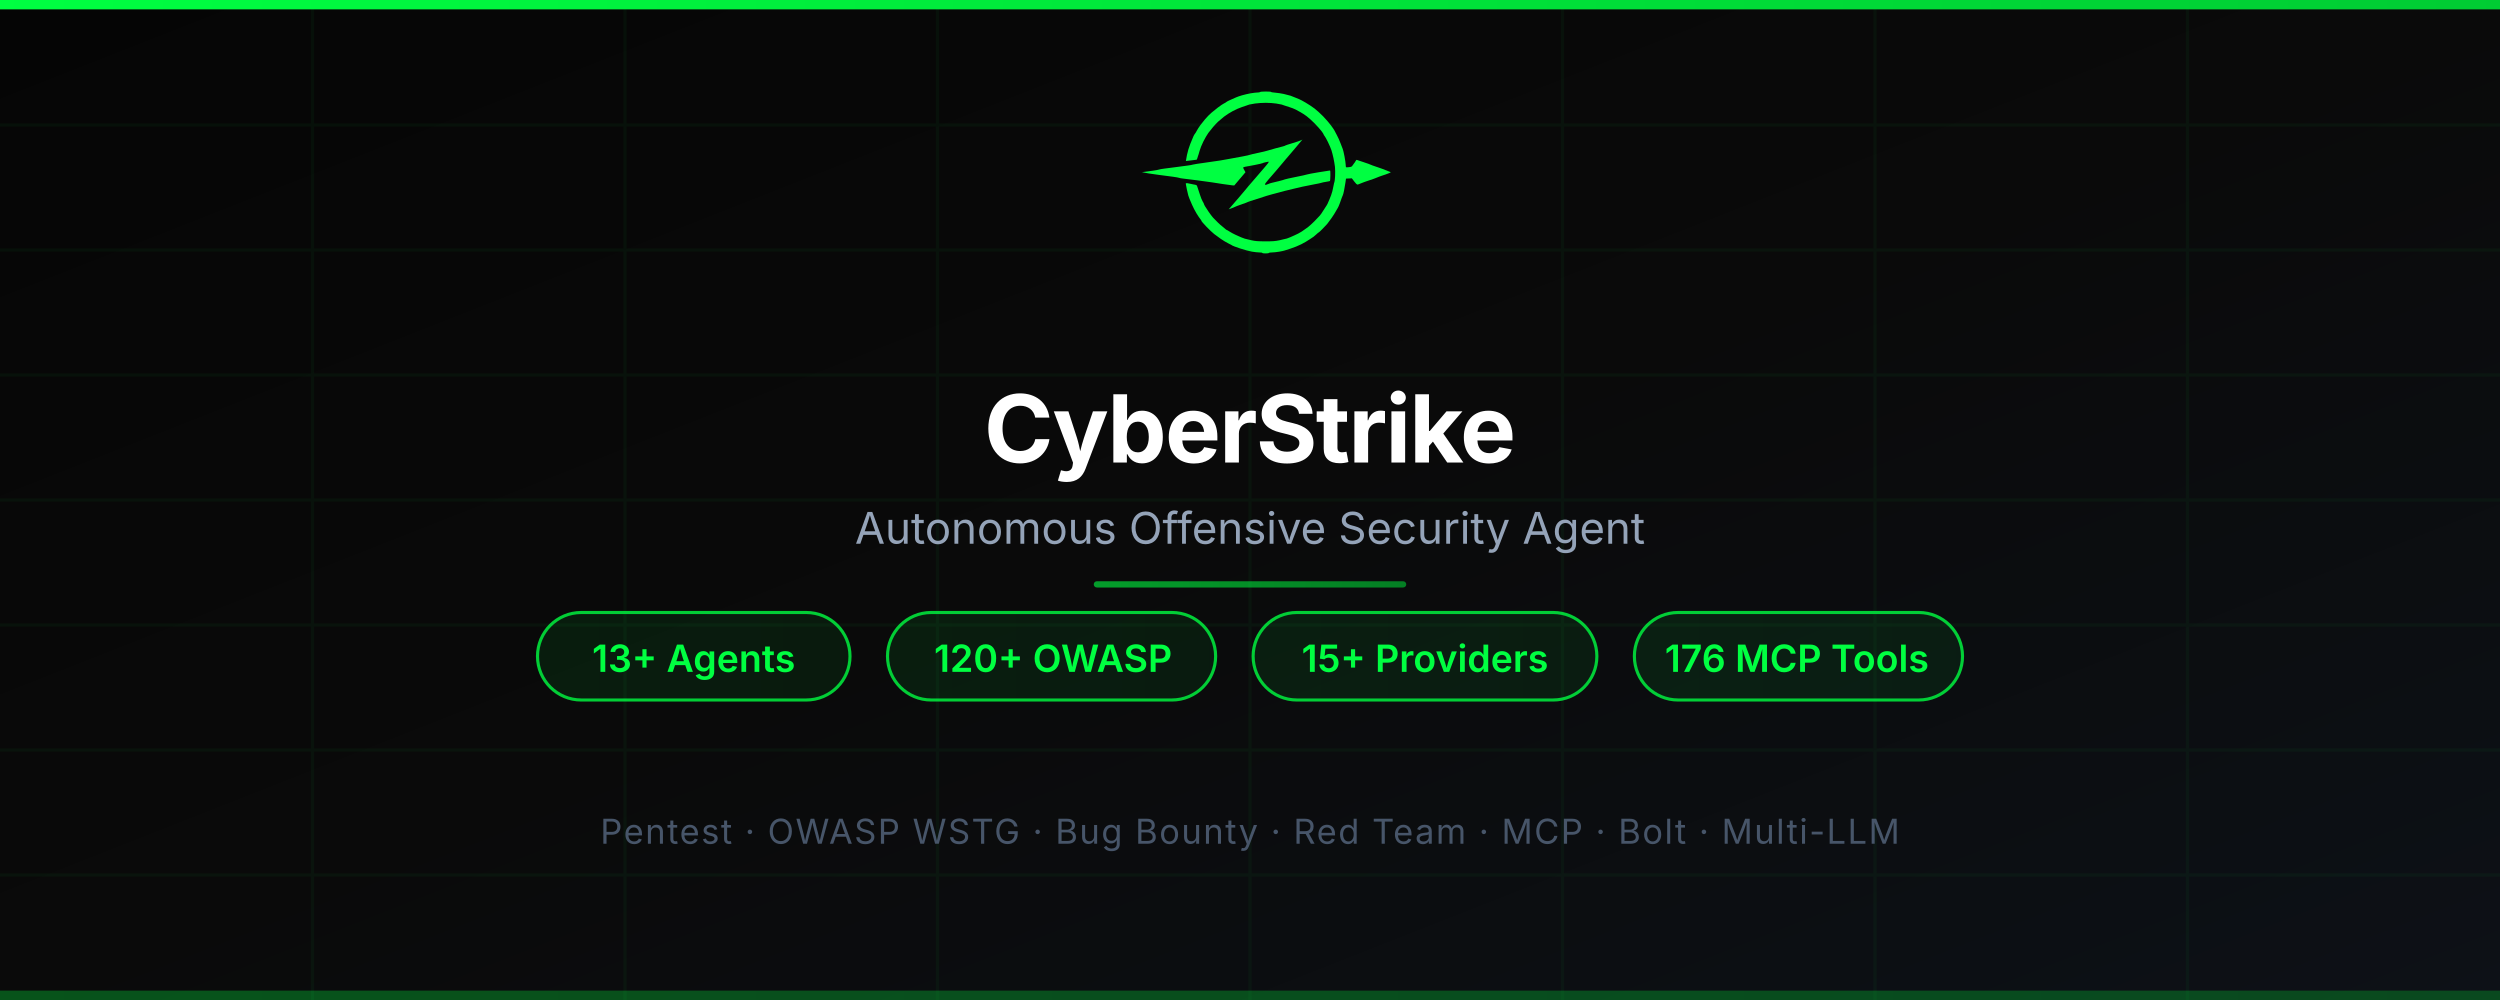
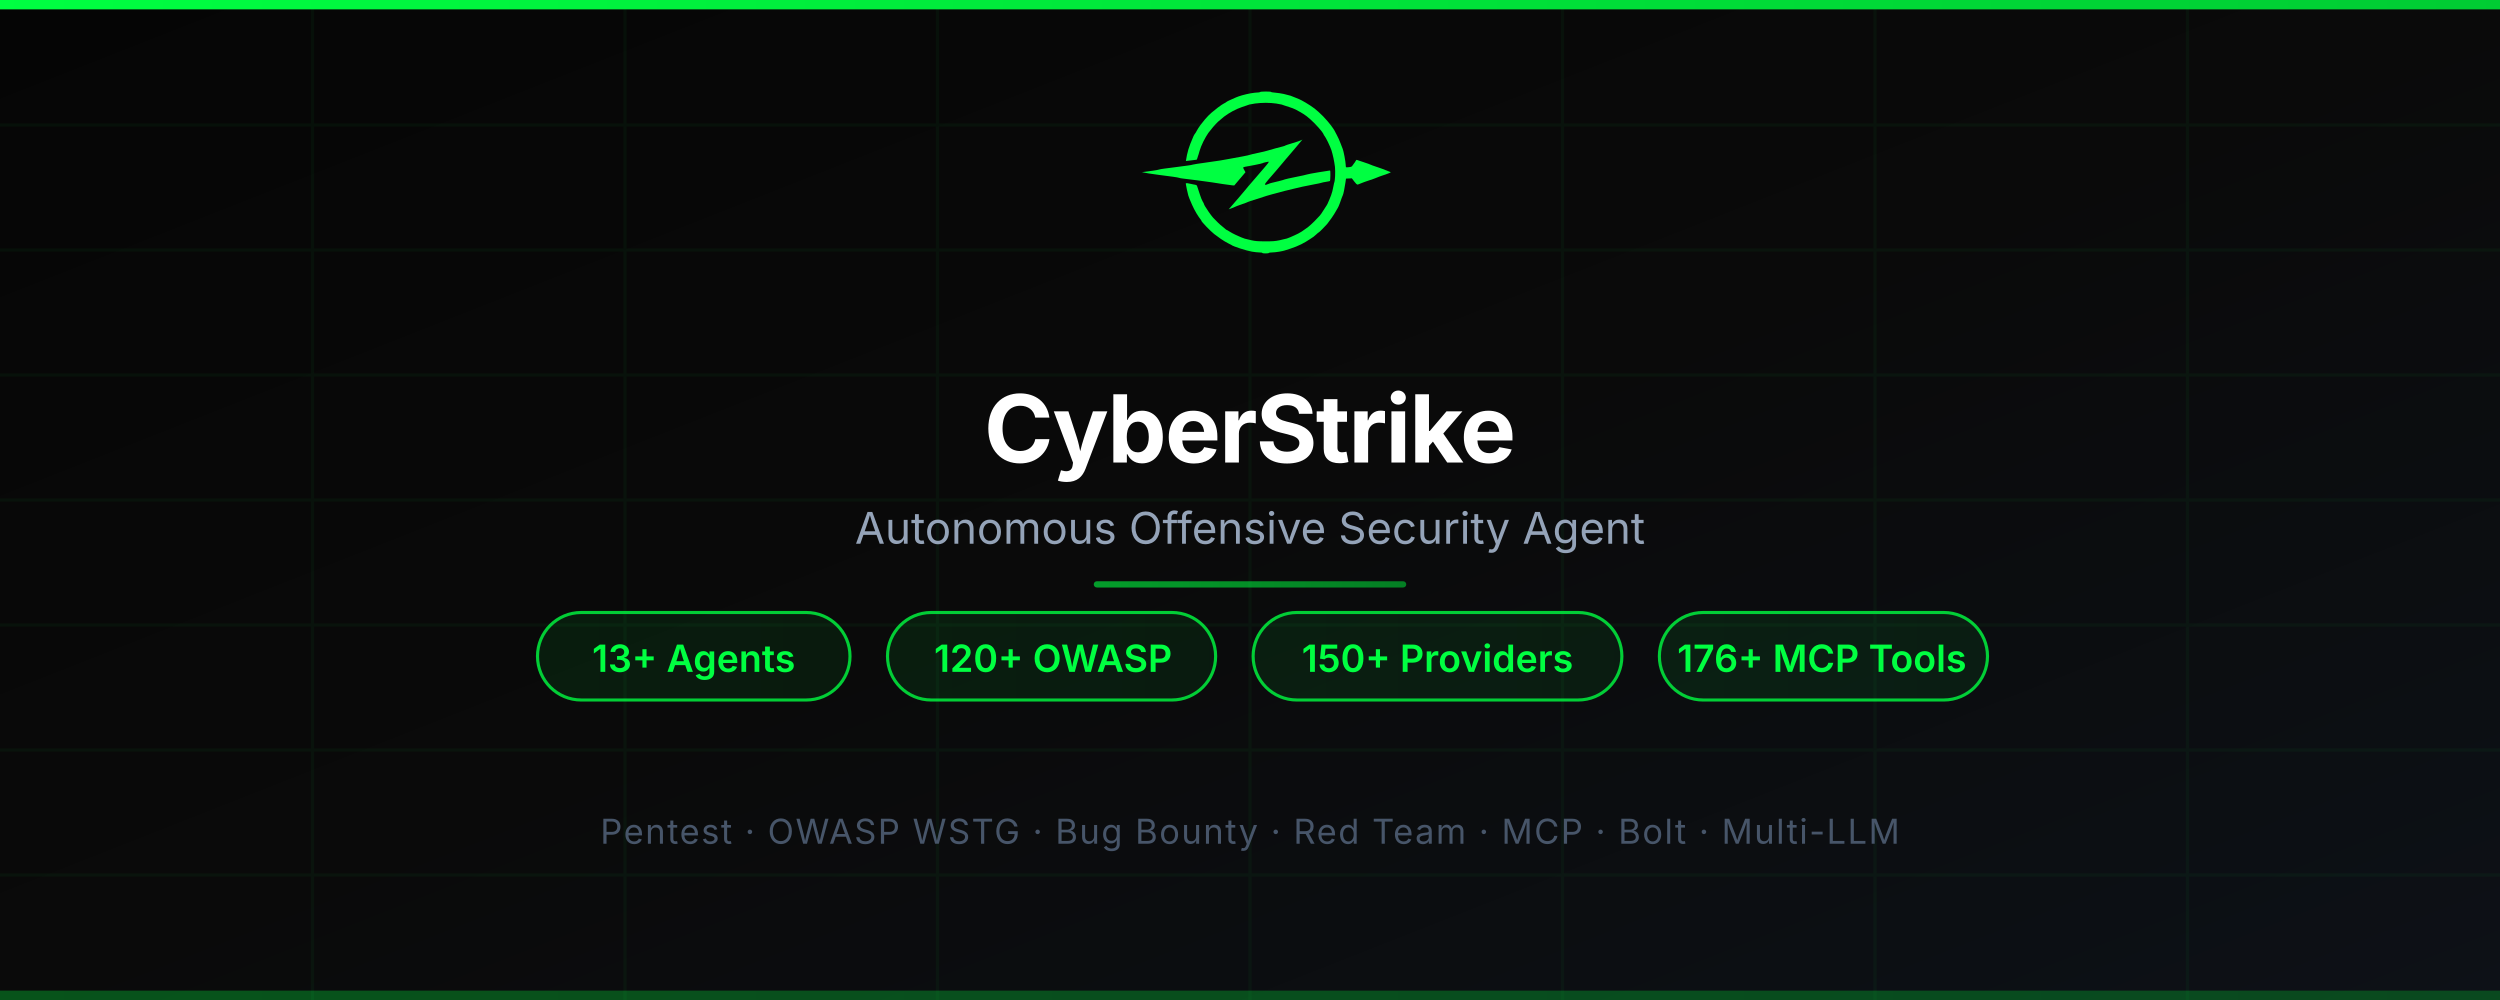
<svg xmlns="http://www.w3.org/2000/svg" width="800" height="320" viewBox="0 0 800 320">
  <defs>
    <linearGradient id="bg" x1="0%" y1="0%" x2="100%" y2="100%">
      <stop offset="0%" style="stop-color:#050505" />
      <stop offset="50%" style="stop-color:#0a0a0a" />
      <stop offset="100%" style="stop-color:#0d1117" />
    </linearGradient>
    <linearGradient id="accent" x1="0%" y1="0%" x2="100%" y2="0%">
      <stop offset="0%" style="stop-color:#00ff41" />
      <stop offset="100%" style="stop-color:#00cc33" />
    </linearGradient>
    <linearGradient id="accent2" x1="0%" y1="0%" x2="100%" y2="0%">
      <stop offset="0%" style="stop-color:#00ff41;stop-opacity:0.1" />
      <stop offset="100%" style="stop-color:#00cc33;stop-opacity:0.1" />
    </linearGradient>
  </defs>
  <rect width="800" height="320" fill="url(#bg)" />
  <g opacity="0.04">
    <line x1="0" y1="40" x2="800" y2="40" stroke="#00ff41" stroke-width="1" />
    <line x1="0" y1="80" x2="800" y2="80" stroke="#00ff41" stroke-width="1" />
    <line x1="0" y1="120" x2="800" y2="120" stroke="#00ff41" stroke-width="1" />
    <line x1="0" y1="160" x2="800" y2="160" stroke="#00ff41" stroke-width="1" />
    <line x1="0" y1="200" x2="800" y2="200" stroke="#00ff41" stroke-width="1" />
    <line x1="0" y1="240" x2="800" y2="240" stroke="#00ff41" stroke-width="1" />
    <line x1="0" y1="280" x2="800" y2="280" stroke="#00ff41" stroke-width="1" />
    <line x1="100" y1="0" x2="100" y2="320" stroke="#00ff41" stroke-width="1" />
    <line x1="200" y1="0" x2="200" y2="320" stroke="#00ff41" stroke-width="1" />
    <line x1="300" y1="0" x2="300" y2="320" stroke="#00ff41" stroke-width="1" />
    <line x1="400" y1="0" x2="400" y2="320" stroke="#00ff41" stroke-width="1" />
    <line x1="500" y1="0" x2="500" y2="320" stroke="#00ff41" stroke-width="1" />
    <line x1="600" y1="0" x2="600" y2="320" stroke="#00ff41" stroke-width="1" />
    <line x1="700" y1="0" x2="700" y2="320" stroke="#00ff41" stroke-width="1" />
  </g>
  <g transform="translate(365, 15) scale(0.157)" fill="#00ff41">
    <path opacity="1" d="m243.55 92c-0.3 0.55-2.69 1-5.3 1-2.61 0-8.8 0.72-13.75 1.59-4.95 0.88-12.82 2.69-17.5 4.03-4.68 1.35-10.3 3.3-12.5 4.33-2.2 1.04-7.38 3.34-11.5 5.1-4.13 1.77-7.95 3.77-8.5 4.45-0.55 0.69-2.58 1.91-4.5 2.73-1.93 0.82-7.55 4.61-12.5 8.42-4.95 3.82-10.76 8.5-12.91 10.4-2.16 1.9-5.08 4.63-6.5 6.08-1.43 1.45-4.51 4.82-6.85 7.5-2.34 2.68-6.59 8.02-9.44 11.87-2.85 3.85-6.17 9.03-7.38 11.5-1.21 2.47-2.86 5.18-3.67 6-0.81 0.82-2.25 3.3-3.21 5.5-0.95 2.2-3.75 8.95-6.22 15-2.7 6.62-5.45 15.78-6.9 23-1.33 6.6-2.3 12.08-2.17 12.18 0.14 0.1 4.75-0.46 10.25-1.23 5.5-0.78 10.56-1.42 11.25-1.43 0.69-0.01 1.54-1.48 1.89-3.27 0.35-1.79 1.01-3.93 1.47-4.75 0.46-0.82 1.76-5.1 2.88-9.5 1.13-4.4 4.65-13.18 7.82-19.5 3.17-6.32 7.73-14.2 10.14-17.5 2.4-3.3 6.89-8.9 9.96-12.44 3.07-3.54 7.61-8.34 10.09-10.66 2.47-2.32 7.87-6.88 12-10.13 4.12-3.26 12.22-8.43 18-11.49 5.77-3.07 14.32-6.79 19-8.28 4.67-1.48 9.4-3.06 10.5-3.51 1.1-0.44 2.9-1.1 4-1.45 1.1-0.35 6.39-1.29 11.75-2.09 5.36-0.8 15.26-1.44 22-1.43 6.74 0.01 16.3 0.68 21.25 1.5 4.95 0.82 9.9 1.74 11 2.04 1.1 0.31 2.9 0.95 4 1.41 1.1 0.47 6.05 2.08 11 3.57 4.95 1.5 11.02 3.86 13.5 5.24 2.48 1.39 6.98 3.84 10 5.45 3.02 1.62 8.65 5.3 12.5 8.18 3.85 2.88 11.14 9.48 16.21 14.67 5.06 5.18 11.27 12.12 13.79 15.42 2.52 3.3 4.55 6.45 4.52 7-0.03 0.55 0.77 1.9 1.78 3 1.02 1.1 4.16 6.72 6.98 12.5 2.82 5.78 6.02 13.2 7.1 16.5 1.09 3.3 2.94 10.5 4.13 16 1.18 5.5 2.57 13.6 3.07 18 0.5 4.4 0.63 12.95 0.29 19-0.34 6.05-0.95 11.45-1.36 12-0.4 0.55-1.04 3.02-1.42 5.5-0.38 2.48-1.62 8.32-2.75 13-1.14 4.68-3.82 12.21-5.95 16.75-2.14 4.54-3.88 8.59-3.87 9 0.01 0.41-2.91 5.14-6.5 10.5-3.59 5.36-6.51 9.86-6.49 10 0.02 0.14-1.45 1.99-3.25 4.12-1.8 2.14-6.74 7.31-10.96 11.5-4.23 4.2-10.08 9.49-13 11.76-2.93 2.27-8.47 6.17-12.32 8.67-3.85 2.49-10.38 5.93-14.5 7.65-4.13 1.71-8.4 3.61-9.5 4.22-1.1 0.61-4.02 1.72-6.5 2.45-2.48 0.74-9.23 2.34-15 3.56-8.75 1.85-13.59 2.22-29 2.18-15.3-0.04-20.23-0.43-28.5-2.26-5.5-1.22-11.57-2.7-13.5-3.28-1.93-0.59-5.3-1.87-7.5-2.84-2.2-0.97-7.15-3.19-11-4.93-3.85-1.74-9.36-4.72-12.25-6.61-2.89-1.89-5.59-3.43-6-3.41-0.41 0.02-2.33-1.47-4.25-3.31-1.93-1.83-4.25-3.76-5.16-4.28-0.91-0.52-4.51-3.68-8-7.03-3.49-3.35-8.03-7.97-10.09-10.25-2.06-2.29-6.13-7.65-9.04-11.91-2.91-4.26-6.29-9.44-7.5-11.5-1.22-2.06-2.21-4.2-2.21-4.75 0-0.55-1.09-2.69-2.43-4.75-1.33-2.06-3.85-8.25-5.59-13.75-1.75-5.5-3.52-10.9-3.94-12-0.43-1.1-1.18-3.35-1.68-5-0.83-2.76-1.41-3.08-7.38-4.06-3.56-0.58-7.16-1.33-7.98-1.67-0.83-0.34-2.96-0.77-4.74-0.95-2.09-0.21-3.24 0.12-3.25 0.93-0.01 0.69 0.92 5.64 2.05 11 1.13 5.36 2.53 11.32 3.12 13.25 0.58 1.93 1.64 4.85 2.36 6.5 0.72 1.65 3.02 7.05 5.11 12 2.09 4.95 6.27 13.05 9.3 18 3.03 4.95 6.53 10.13 7.78 11.5 1.25 1.37 2.28 3.06 2.27 3.75 0 0.69 4.61 6.04 10.25 11.9 5.64 5.86 12.65 12.5 15.59 14.75 2.93 2.26 9.01 6.7 13.5 9.89 4.49 3.18 11.53 7.4 15.66 9.37 4.12 1.97 7.72 3.93 8 4.34 0.27 0.42 7.25 3.02 15.5 5.77 8.25 2.75 19.27 5.73 24.5 6.62 5.22 0.89 12.09 1.62 15.25 1.62 3.17-0.01 5.75 0.44 5.75 0.99 0 0.56 2.83 1 6.5 1 3.57 0 6.73-0.45 7-1 0.27-0.55 3.09-1 6.25-1 3.16 0 9.8-0.7 14.75-1.57 4.95-0.86 9.9-1.94 11-2.4 1.1-0.46 6.73-2.27 12.5-4.02 5.77-1.76 15.34-5.63 21.25-8.6 5.91-2.98 13.9-7.66 17.75-10.41 3.85-2.75 7.23-5 7.5-5 0.27 0 2.64-2.03 5.25-4.51 2.61-2.47 5.09-4.5 5.5-4.5 0.41 0.01 3.89-3.25 7.72-7.24 3.84-3.99 8-8.39 9.25-9.79 1.26-1.4 5.26-6.8 8.89-12 3.64-5.2 7.86-11.94 9.39-14.96 1.52-3.02 3.09-5.73 3.48-6 0.39-0.27 2.08-4.1 3.75-8.5 1.66-4.4 3.59-9.8 4.28-12 0.69-2.2 1.61-4.45 2.05-5 0.44-0.55 1.54-4.6 2.45-9 0.91-4.4 2.21-11.82 2.88-16.5l1.21-8.5 11.9-0.56c9.41 12.48 10.3 13.19 12.5 12.6 1.37-0.36 4.3-1.51 6.5-2.56 2.2-1.04 9.62-3.73 16.5-5.96 6.87-2.23 13.62-4.65 15-5.38 1.37-0.74 7.67-3.06 14-5.16 6.32-2.1 12.4-4.35 13.5-4.98 1.84-1.07 1.69-1.26-2-2.44-2.2-0.71-5.8-2.12-8-3.14-2.2-1.03-9.63-3.73-16.5-6-6.88-2.28-12.95-4.48-13.5-4.9-0.55-0.41-6.85-2.68-14-5.03-7.15-2.36-13.45-4.46-14-4.68-0.55-0.22-1.6 0.86-2.34 2.4-0.74 1.53-2.01 3.47-2.82 4.29-0.82 0.82-2.27 2.85-3.23 4.5-1.5 2.57-2.52 3.09-7.18 3.64-2.99 0.35-5.77 0.46-6.18 0.25-0.41-0.22-0.75-2.42-0.75-4.89 0-2.47-1.13-10.35-2.5-17.5-1.38-7.15-2.95-13.79-3.5-14.75-0.55-0.96-2.51-6.03-4.35-11.25-1.85-5.22-5.37-13.1-7.84-17.5-2.46-4.4-4.72-8.68-5.02-9.5-0.3-0.82-3.38-5.32-6.85-10-3.47-4.68-10.61-12.94-15.87-18.37-5.26-5.43-13.17-12.62-17.57-15.98-4.4-3.36-12.73-8.86-18.5-12.22-5.77-3.36-11.63-6.46-13-6.89-1.38-0.43-4.75-1.81-7.5-3.07-2.75-1.26-7.25-3.05-10-3.96-2.75-0.92-9.05-2.54-14-3.61-4.95-1.06-12.75-2.22-17.33-2.57-4.58-0.34-8.3-1.01-8.25-1.48 0.04-0.47-4.85-0.85-10.87-0.85-6.27 0-11.19 0.43-11.5 1z" />
    <path opacity="1" d="m326.5 190.55c-1.65 0.85-9.3 3.41-17 5.69-7.7 2.29-14.23 4.44-14.5 4.79-0.27 0.35-2.3 1.12-4.5 1.7-2.2 0.58-9.4 2.47-16 4.19-6.6 1.73-13.8 3.79-16 4.58-2.2 0.79-10.75 2.83-19 4.53-8.25 1.7-15.68 3.45-16.5 3.89-0.82 0.45-7.8 2-15.5 3.45-7.7 1.44-19.18 3.55-25.5 4.68-6.32 1.13-15.1 2.7-19.5 3.48-4.4 0.79-18.35 2.81-31 4.5-12.65 1.68-23.9 3.44-25 3.91-1.1 0.47-6.05 1.37-11 2-4.95 0.63-15.53 2.03-23.5 3.11-7.97 1.08-18.55 2.45-23.5 3.05-4.95 0.6-9.9 1.47-11 1.94-1.1 0.47-6.72 1.52-12.5 2.34-5.78 0.82-13.2 1.83-16.5 2.24l-6 0.74c6.2 1.19 10.47 1.99 13.5 2.54 3.02 0.56 12.7 1.94 21.5 3.08 8.8 1.14 21.17 2.76 27.5 3.59 6.33 0.84 12.4 1.91 13.5 2.4 1.1 0.48 4.47 1.11 7.5 1.39 3.03 0.28 16.3 1.93 29.5 3.67 13.2 1.74 26.47 3.56 29.5 4.05 3.03 0.49 12.7 2 21.5 3.35 8.8 1.36 17.87 2.6 20.17 2.77l4.16 0.3 22.9-27c-3.65-6.2-4.71-8.56-4.72-9.25 0-0.69 1.68-1.51 3.74-1.83 2.06-0.32 10.72-1.93 19.25-3.57 8.53-1.65 15.95-3.36 16.5-3.81 0.55-0.44 3.36-1.31 6.25-1.92 2.89-0.62 5.48-1.12 5.75-1.12 0.27 0 0.5 0.45 0.5 1 0 0.55-3.26 4.76-7.25 9.36-3.99 4.59-12.78 14.83-19.54 22.75-6.76 7.91-13.51 15.73-15 17.37-1.49 1.64-3.39 3.95-4.21 5.14-0.82 1.19-6.91 8.4-13.52 16.02-6.62 7.62-14.27 16.47-17 19.67l-4.98 5.8c9.3-3.33 12.45-4.66 13-5.1 0.55-0.45 6.62-2.73 13.5-5.08 6.87-2.35 12.72-4.56 13-4.91 0.28-0.35 7.03-2.59 15-4.97 7.97-2.39 15.4-4.79 16.5-5.35 1.1-0.55 9.2-2.98 18-5.39 8.8-2.42 20.27-5.47 25.5-6.79 5.23-1.31 13.55-3.33 18.5-4.49 4.95-1.16 12.82-3 17.5-4.09 4.68-1.09 14.8-3.11 22.5-4.5 7.7-1.39 14.9-2.91 16-3.39 1.1-0.48 5.37-1.39 9.5-2.02 4.12-0.64 7.73-1.39 8-1.67 0.27-0.29 0.61-5.21 0.75-10.94 0.19-7.81-0.06-10.42-1-10.41-0.69 0-10.93 1.59-22.75 3.53-11.82 1.93-22.4 3.93-23.5 4.44-1.1 0.52-11.45 2.81-23 5.1-11.55 2.29-21.68 4.55-22.5 5.01-0.82 0.46-6.23 2.04-12 3.5-5.77 1.47-12.3 3.03-14.5 3.48-2.2 0.44-5.35 1.47-7 2.29-1.65 0.81-3.85 1.63-4.9 1.81-1.04 0.18-2.05-0.23-2.25-0.92-0.19-0.69 2.91-4.97 6.9-9.51 3.99-4.54 11.32-12.98 16.29-18.75 4.97-5.77 10.82-12.7 13-15.41 2.18-2.7 5.08-6.19 6.46-7.74 1.37-1.56 3.92-4.52 5.66-6.59 1.74-2.06 8.83-10.39 15.75-18.5 6.91-8.11 12.47-14.75 12.33-14.74-0.13 0-1.59 0.7-3.24 1.54z" />
  </g>
  <text x="400" y="148" text-anchor="middle" fill="#ffffff" font-family="system-ui, -apple-system, 'Segoe UI', sans-serif" font-size="30" font-weight="700" letter-spacing="-0.5">CyberStrike</text>
  <text x="400" y="174" text-anchor="middle" fill="#94a3b8" font-family="system-ui, -apple-system, 'Segoe UI', sans-serif" font-size="14" font-weight="400">Autonomous Offensive Security Agent</text>
  <rect x="350" y="186" width="100" height="2" rx="1" fill="url(#accent)" opacity="0.6" />
  <g transform="translate(400, 210)" text-anchor="middle">
    <rect x="-228" y="-14" width="100" height="28" rx="14" fill="url(#accent2)" stroke="#00ff41" stroke-width="1" opacity="0.8" />
    <text x="-178" y="5" fill="#00ff41" font-family="system-ui, -apple-system, sans-serif" font-size="12" font-weight="600">13+ Agents</text>
    <rect x="-116" y="-14" width="105" height="28" rx="14" fill="url(#accent2)" stroke="#00ff41" stroke-width="1" opacity="0.8" />
    <text x="-63" y="5" fill="#00ff41" font-family="system-ui, -apple-system, sans-serif" font-size="12" font-weight="600">120+ OWASP</text>
-     <rect x="1" y="-14" width="110" height="28" rx="14" fill="url(#accent2)" stroke="#00ff41" stroke-width="1" opacity="0.8" />
-     <text x="56" y="5" fill="#00ff41" font-family="system-ui, -apple-system, sans-serif" font-size="12" font-weight="600">15+ Providers</text>
-     <rect x="123" y="-14" width="105" height="28" rx="14" fill="url(#accent2)" stroke="#00ff41" stroke-width="1" opacity="0.8" />
-     <text x="175" y="5" fill="#00ff41" font-family="system-ui, -apple-system, sans-serif" font-size="12" font-weight="600">176 MCP Tools</text>
+     <rect x="1" y="-14" width="118" height="28" rx="14" fill="url(#accent2)" stroke="#00ff41" stroke-width="1" opacity="0.8" />
+     <text x="60" y="5" fill="#00ff41" font-family="system-ui, -apple-system, sans-serif" font-size="12" font-weight="600">150+ Providers</text>
+     <rect x="131" y="-14" width="105" height="28" rx="14" fill="url(#accent2)" stroke="#00ff41" stroke-width="1" opacity="0.8" />
+     <text x="183" y="5" fill="#00ff41" font-family="system-ui, -apple-system, sans-serif" font-size="12" font-weight="600">176+ MCP Tools</text>
  </g>
  <text x="400" y="270" text-anchor="middle" fill="#475569" font-family="system-ui, -apple-system, sans-serif" font-size="11" font-weight="400" letter-spacing="0.5">
    Pentest  ·  OWASP WSTG  ·  Bug Bounty  ·  Red Team  ·  MCP  ·  Bolt  ·  Multi-LLM
  </text>
  <rect x="0" y="0" width="800" height="3" fill="url(#accent)" />
  <rect x="0" y="317" width="800" height="3" fill="url(#accent)" opacity="0.3" />
</svg>
